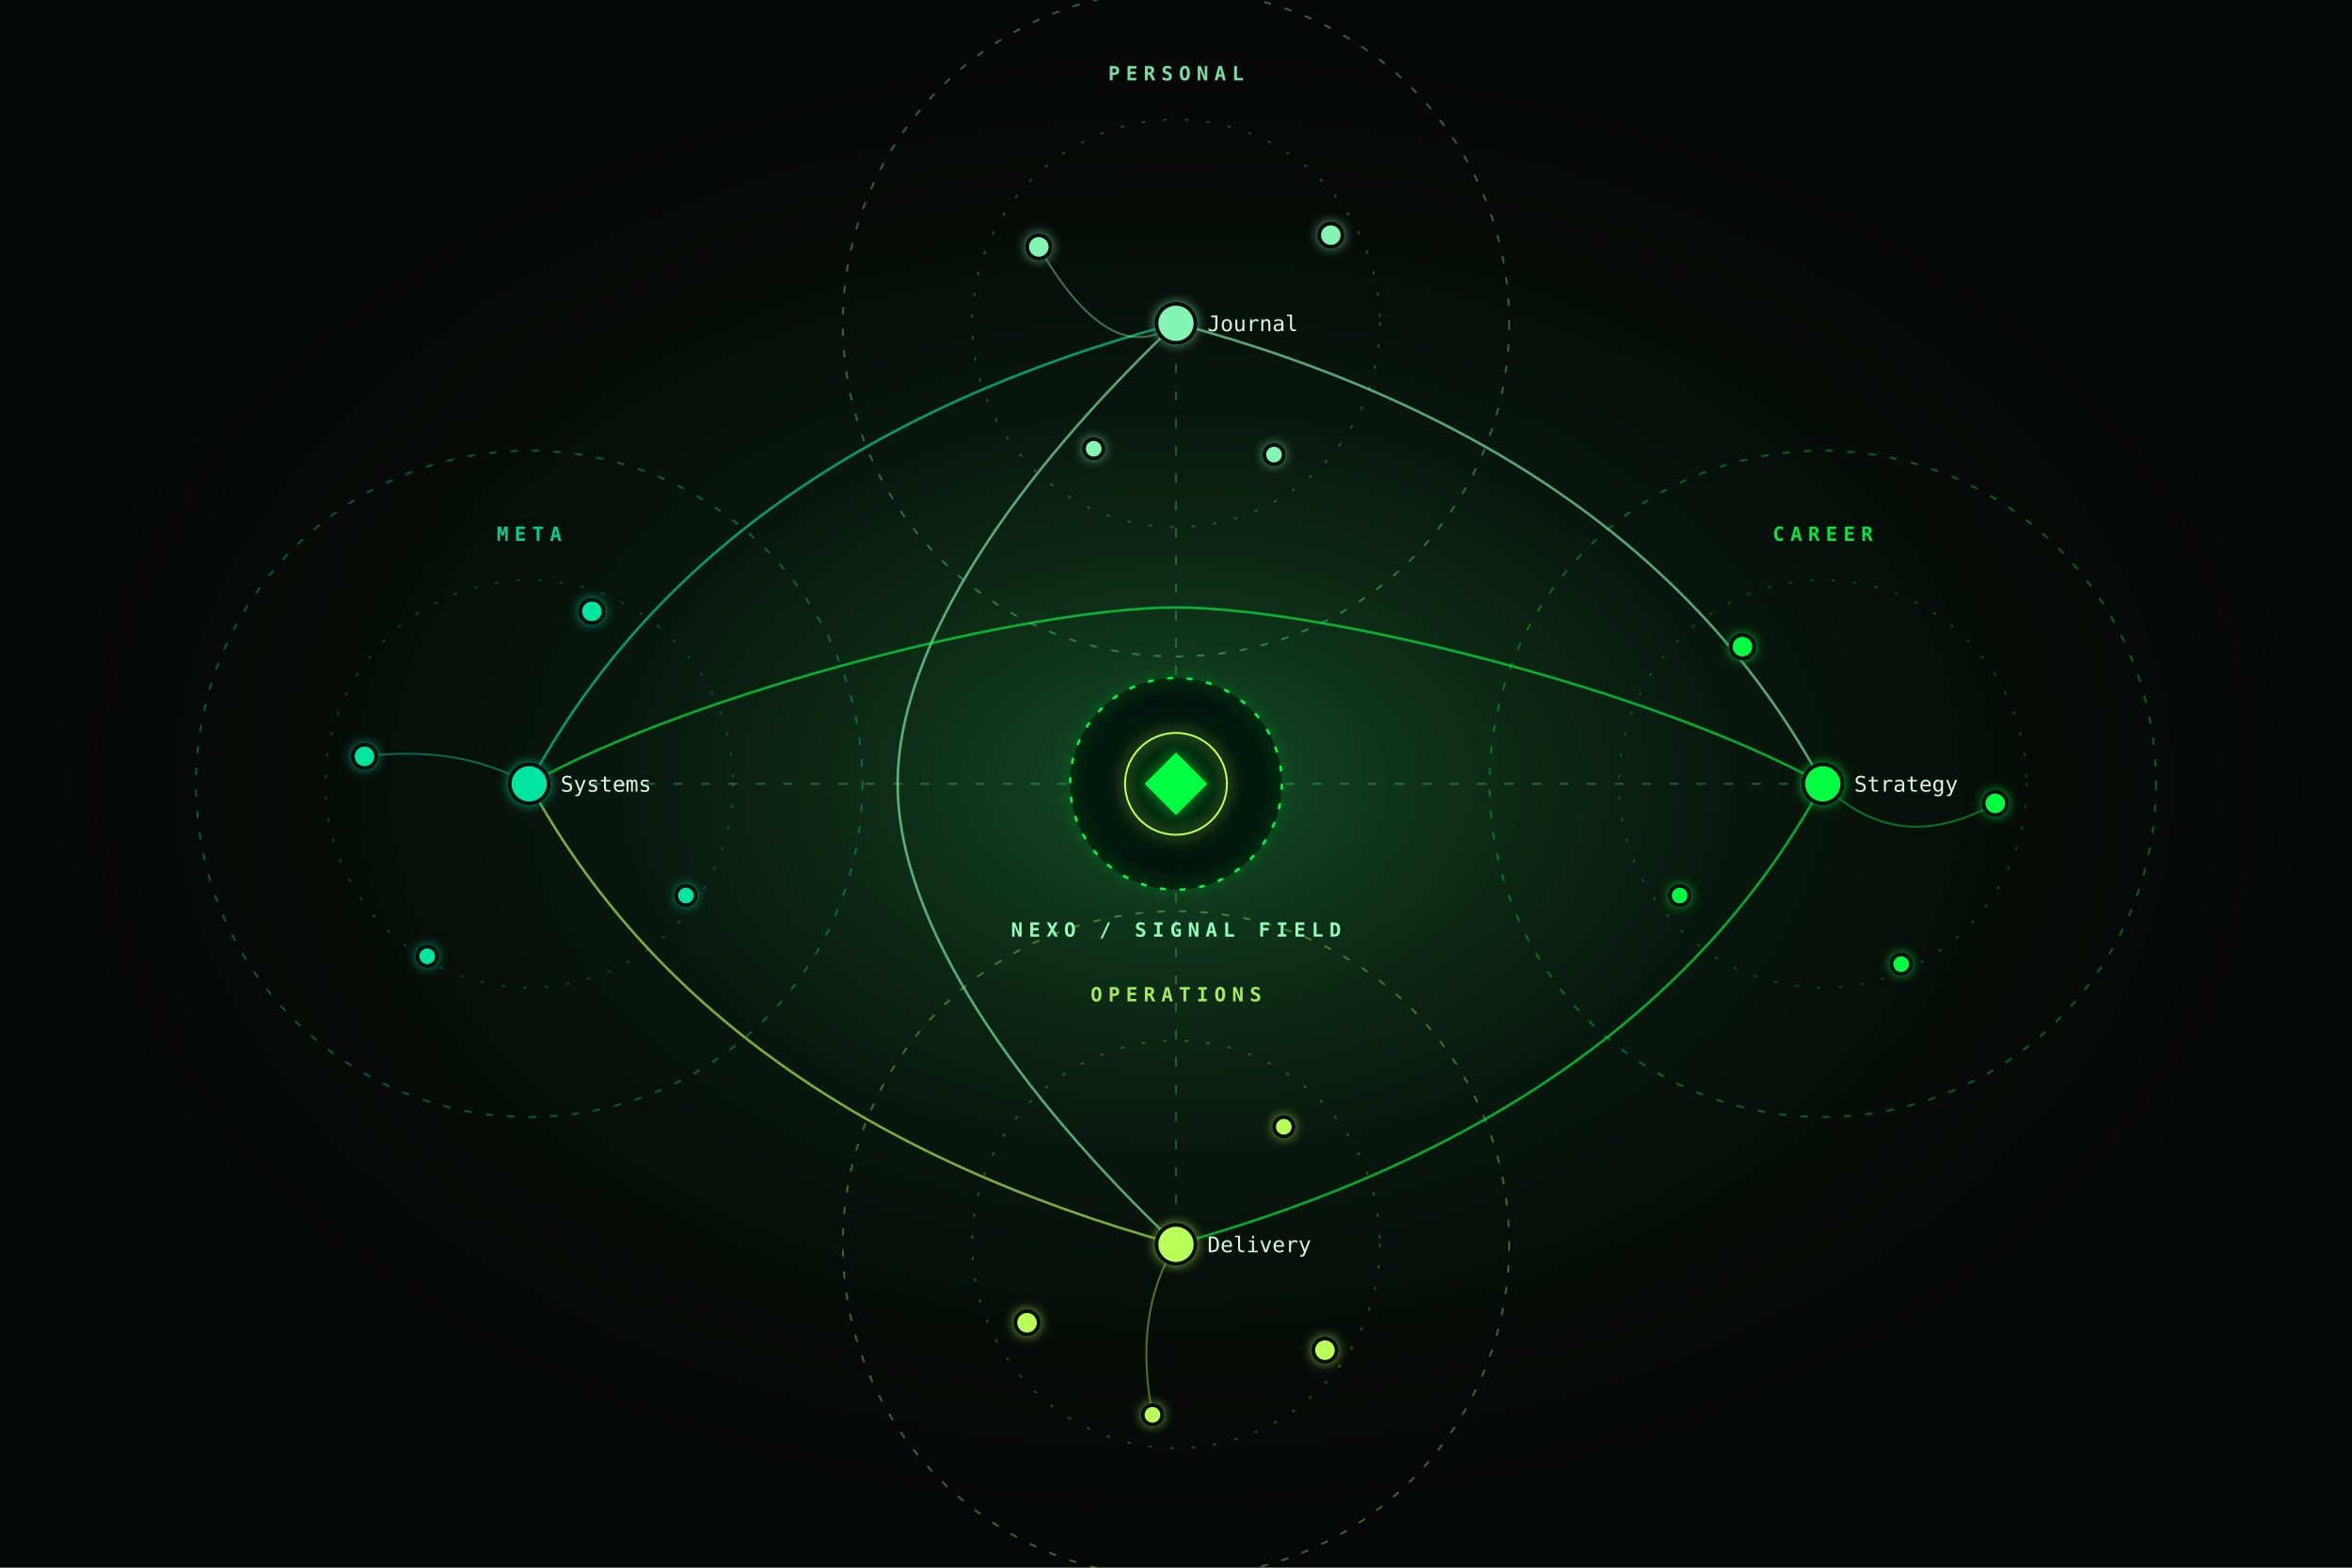
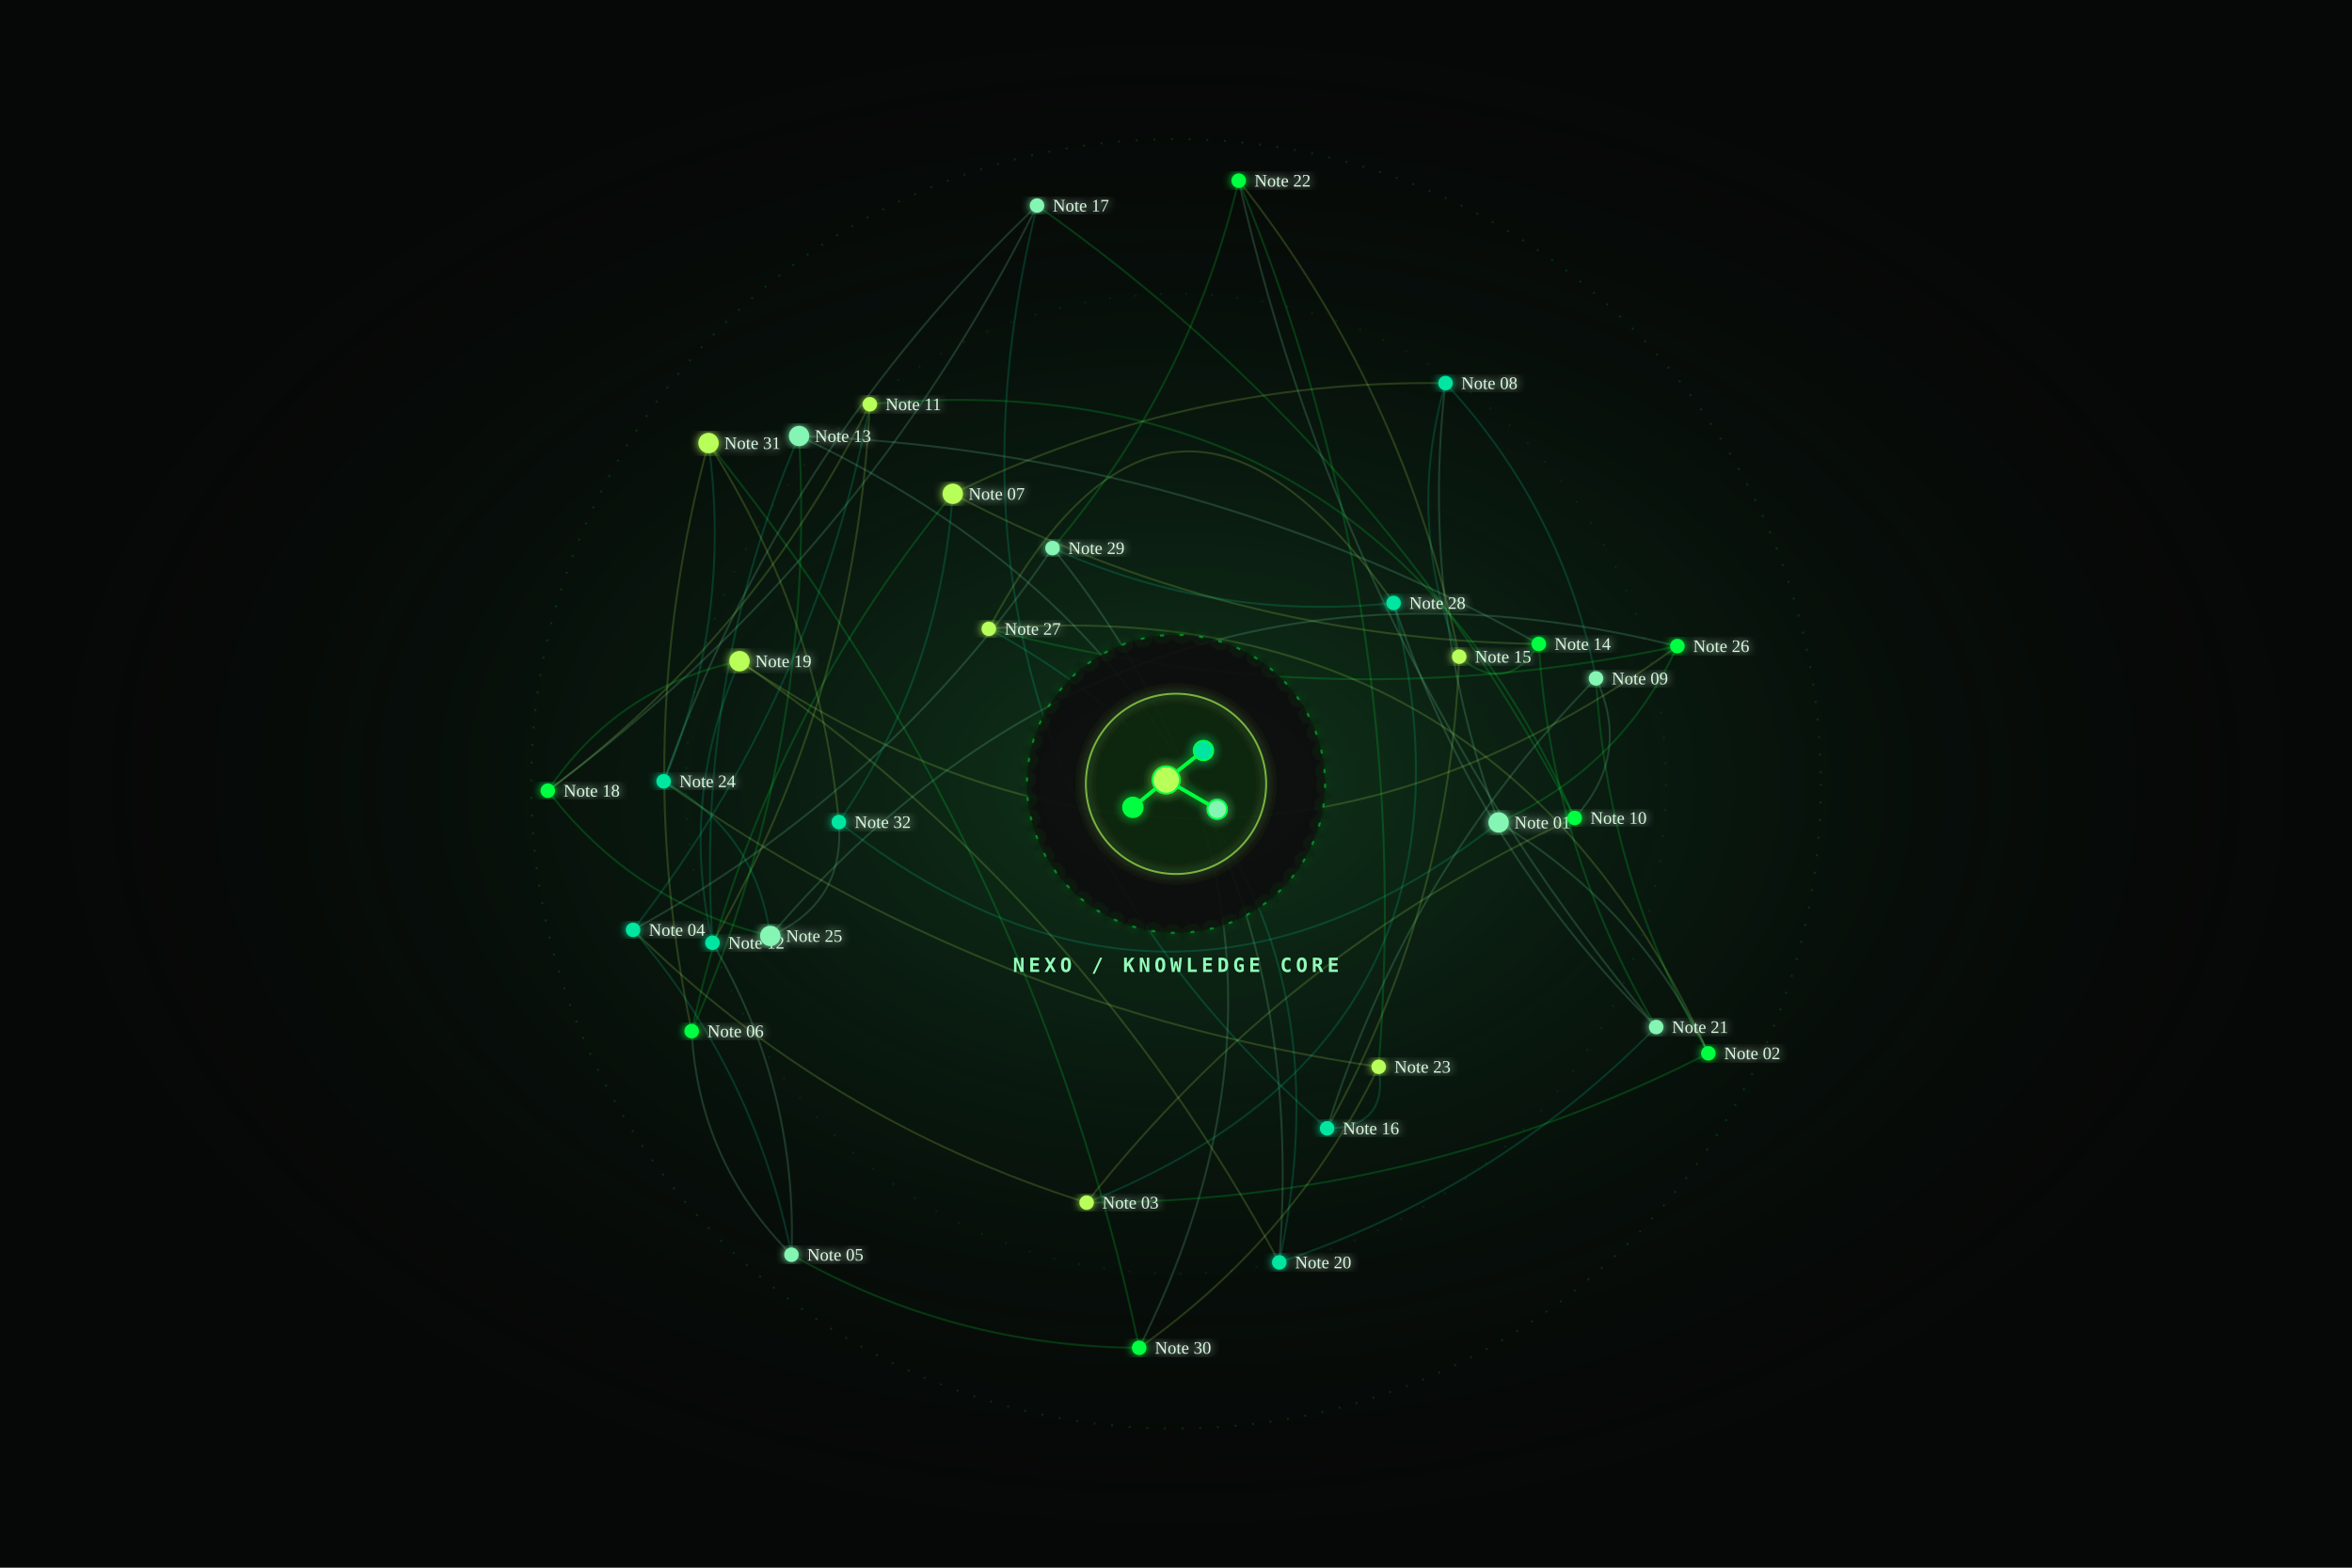
<svg xmlns="http://www.w3.org/2000/svg" width="1200" height="800" viewBox="0 0 1200 800" role="img" aria-labelledby="title description">
  <defs>
    <radialGradient id="core">
-       <stop stop-color="#1b6c35" stop-opacity=".68" />
-       <stop offset=".48" stop-color="#0b2915" stop-opacity=".45" />
+       <stop stop-color="#1b6c35" stop-opacity=".46" />
+       <stop offset=".58" stop-color="#0b2915" stop-opacity=".25" />
      <stop offset="1" stop-color="#060807" stop-opacity="0" />
    </radialGradient>
    <filter id="glow">
-       <feGaussianBlur stdDeviation="3" result="blur" />
+       <feGaussianBlur stdDeviation="2.4" result="blur" />
      <feMerge>
        <feMergeNode in="blur" />
        <feMergeNode in="SourceGraphic" />
      </feMerge>
    </filter>
  </defs>
  <rect width="1200" height="800" fill="#060807" />
  <rect width="1200" height="800" fill="url(#core)" />
+   <circle cx="600" cy="400" r="329" fill="none" stroke="#00ff41" stroke-opacity=".15" stroke-width="1" stroke-dasharray="1 8" />
+   <circle cx="600" cy="400" r="250" fill="none" stroke="#00e5a0" stroke-opacity=".09" stroke-dasharray="1 12" />
  <g fill="none" stroke-linecap="round">
-     <path d="M600 400L600 165M600 400L930 400M600 400L600 635M600 400L270 400" stroke="#8fffc2" stroke-opacity=".25" stroke-dasharray="4 10" />
-     <g stroke-dasharray="3 8" stroke-opacity=".35">
-       <circle cx="600" cy="165" r="170" stroke="#84f5b2" />
-       <circle cx="930" cy="400" r="170" stroke="#00ff41" />
-       <circle cx="600" cy="635" r="170" stroke="#b8ff5a" />
-       <circle cx="270" cy="400" r="170" stroke="#00e5a0" />
-     </g>
-     <g stroke-dasharray="1 10" stroke-opacity=".25">
-       <circle cx="600" cy="165" r="104" stroke="#84f5b2" />
-       <circle cx="930" cy="400" r="104" stroke="#00ff41" />
-       <circle cx="600" cy="635" r="104" stroke="#b8ff5a" />
-       <circle cx="270" cy="400" r="104" stroke="#00e5a0" />
-     </g>
-     <g stroke-width="1.3" stroke-opacity=".64">
-       <path d="M600 165Q838 229 930 400" stroke="#84f5b2" />
-       <path d="M930 400Q838 569 600 635" stroke="#00ff41" />
-       <path d="M600 635Q362 569 270 400" stroke="#b8ff5a" />
-       <path d="M270 400Q362 229 600 165" stroke="#00e5a0" />
-       <path d="M600 165C520 241 458 328 458 400C458 472 520 559 600 635" stroke="#84f5b2" />
-       <path d="M930 400C844 352 674 310 600 310C526 310 356 352 270 400" stroke="#00ff41" />
-     </g>
-     <g stroke-width="1" stroke-opacity=".42">
-       <path d="M530 126Q567 190 600 165" stroke="#84f5b2" />
-       <path d="M1018 410Q968 438 930 400" stroke="#00ff41" />
-       <path d="M588 722Q578 670 600 635" stroke="#b8ff5a" />
-       <path d="M186 386Q234 380 270 400" stroke="#00e5a0" />
-     </g>
-   </g>
-   <g font-family="ui-monospace, SFMono-Regular, Menlo, monospace" font-size="10" font-weight="700" letter-spacing="3" opacity=".9">
-     <text x="600" y="41" text-anchor="middle" fill="#84f5b2">PERSONAL</text>
-     <text x="930" y="276" text-anchor="middle" fill="#00ff41">CAREER</text>
-     <text x="600" y="511" text-anchor="middle" fill="#b8ff5a">OPERATIONS</text>
-     <text x="270" y="276" text-anchor="middle" fill="#00e5a0">META</text>
-   </g>
-   <g filter="url(#glow)" stroke="#060807" stroke-width="2">
-     <g fill="#84f5b2">
-       <circle cx="600" cy="165" r="10" />
-       <circle cx="530" cy="126" r="6" />
-       <circle cx="679" cy="120" r="6" />
-       <circle cx="558" cy="229" r="5" />
-       <circle cx="650" cy="232" r="5" />
-     </g>
-     <g fill="#00ff41">
-       <circle cx="930" cy="400" r="10" />
-       <circle cx="1018" cy="410" r="6" />
-       <circle cx="889" cy="330" r="6" />
-       <circle cx="857" cy="457" r="5" />
-       <circle cx="970" cy="492" r="5" />
-     </g>
-     <g fill="#b8ff5a">
-       <circle cx="600" cy="635" r="10" />
-       <circle cx="524" cy="675" r="6" />
-       <circle cx="676" cy="689" r="6" />
-       <circle cx="588" cy="722" r="5" />
-       <circle cx="655" cy="575" r="5" />
-     </g>
-     <g fill="#00e5a0">
-       <circle cx="270" cy="400" r="10" />
-       <circle cx="186" cy="386" r="6" />
-       <circle cx="302" cy="312" r="6" />
-       <circle cx="350" cy="457" r="5" />
-       <circle cx="218" cy="488" r="5" />
-     </g>
-   </g>
-   <g fill="#d8f7df" font-family="ui-monospace, SFMono-Regular, Menlo, monospace" font-size="11">
-     <text x="616" y="169">Journal</text>
-     <text x="946" y="404">Strategy</text>
-     <text x="616" y="639">Delivery</text>
-     <text x="286" y="404">Systems</text>
-   </g>
-   <g transform="translate(600 400)" filter="url(#glow)">
-     <circle r="54" fill="#07180dcc" stroke="#00ff41" stroke-width="1.2" stroke-dasharray="3 7" />
-     <circle r="26" fill="#00ff4112" stroke="#b8ff5a" />
-     <path d="M0-16L16 0 0 16-16 0Z" fill="#00ff41" />
-   </g>
-   <text x="600" y="478" text-anchor="middle" fill="#91fdb8" font-family="ui-monospace, SFMono-Regular, Menlo, monospace" font-size="10" font-weight="700" letter-spacing="3">NEXO / SIGNAL FIELD</text>
+     <path d="M 764.591 419.723 Q 835.866 462.482 871.613 537.518" stroke="#84f5b2" stroke-opacity=".18" stroke-width="1" />
+     <path d="M 764.591 419.723 Q 724.128 310.883 737.469 195.534" stroke="#84f5b2" stroke-opacity=".18" stroke-width="1" />
+     <path d="M 871.613 537.518 Q 722.141 613.684 554.381 613.714" stroke="#00ff41" stroke-opacity=".18" stroke-width="1" />
+     <path d="M 871.613 537.518 Q 819.962 448.741 814.292 346.188" stroke="#00ff41" stroke-opacity=".18" stroke-width="1" />
+     <path d="M 554.381 613.714 Q 421.987 571.895 322.993 474.543" stroke="#b8ff5a" stroke-opacity=".18" stroke-width="1" />
+     <path d="M 554.381 613.714 Q 655.323 485.656 803.39 417.359" stroke="#b8ff5a" stroke-opacity=".18" stroke-width="1" />
+     <path d="M 322.993 474.543 Q 384.988 546.901 403.842 640.302" stroke="#00e5a0" stroke-opacity=".18" stroke-width="1" />
+     <path d="M 322.993 474.543 Q 415.571 354.891 443.761 206.255" stroke="#00e5a0" stroke-opacity=".18" stroke-width="1" />
+     <path d="M 403.842 640.302 Q 356.452 593.031 352.891 526.19" stroke="#84f5b2" stroke-opacity=".18" stroke-width="1" />
+     <path d="M 403.842 640.302 Q 406.941 554.827 363.511 481.143" stroke="#84f5b2" stroke-opacity=".18" stroke-width="1" />
+     <path d="M 352.891 526.19 Q 386.574 373.13 486.056 252.03" stroke="#00ff41" stroke-opacity=".18" stroke-width="1" />
+     <path d="M 352.891 526.19 Q 416.718 380.901 407.652 222.469" stroke="#00ff41" stroke-opacity=".18" stroke-width="1" />
+     <path d="M 486.056 252.03 Q 604.983 193.612 737.469 195.534" stroke="#b8ff5a" stroke-opacity=".18" stroke-width="1" />
+     <path d="M 486.056 252.03 Q 626.385 326.209 785.095 328.619" stroke="#b8ff5a" stroke-opacity=".18" stroke-width="1" />
+     <path d="M 737.469 195.534 Q 797.261 259.958 814.292 346.188" stroke="#00e5a0" stroke-opacity=".18" stroke-width="1" />
+     <path d="M 737.469 195.534 Q 717 266.527 744.471 335.116" stroke="#00e5a0" stroke-opacity=".18" stroke-width="1" />
+     <path d="M 814.292 346.188 Q 832.564 385.407 803.39 417.359" stroke="#84f5b2" stroke-opacity=".18" stroke-width="1" />
+     <path d="M 814.292 346.188 Q 718.139 444.547 677.1 575.832" stroke="#84f5b2" stroke-opacity=".18" stroke-width="1" />
+     <path d="M 803.39 417.359 Q 699.51 182.447 443.761 206.255" stroke="#00ff41" stroke-opacity=".18" stroke-width="1" />
+     <path d="M 803.39 417.359 Q 703.741 228.234 529.11 104.936" stroke="#00ff41" stroke-opacity=".18" stroke-width="1" />
+     <path d="M 443.761 206.255 Q 436.622 353.329 363.511 481.143" stroke="#b8ff5a" stroke-opacity=".18" stroke-width="1" />
+     <path d="M 443.761 206.255 Q 385.308 324.571 279.523 403.471" stroke="#b8ff5a" stroke-opacity=".18" stroke-width="1" />
+     <path d="M 363.511 481.143 Q 354.54 346.509 407.652 222.469" stroke="#00e5a0" stroke-opacity=".18" stroke-width="1" />
+     <path d="M 363.511 481.143 Q 346.54 406.988 377.348 337.433" stroke="#00e5a0" stroke-opacity=".18" stroke-width="1" />
+     <path d="M 407.652 222.469 Q 609.111 230.251 785.095 328.619" stroke="#84f5b2" stroke-opacity=".18" stroke-width="1" />
+     <path d="M 407.652 222.469 Q 675.415 348.918 652.654 644.16" stroke="#84f5b2" stroke-opacity=".18" stroke-width="1" />
+     <path d="M 785.095 328.619 Q 768.573 355.566 744.471 335.116" stroke="#00ff41" stroke-opacity=".18" stroke-width="1" />
+     <path d="M 785.095 328.619 Q 791.594 433.534 845.001 524.071" stroke="#00ff41" stroke-opacity=".18" stroke-width="1" />
+     <path d="M 744.471 335.116 Q 739.672 463.558 677.1 575.832" stroke="#b8ff5a" stroke-opacity=".18" stroke-width="1" />
+     <path d="M 744.471 335.116 Q 717.373 200.134 631.964 92.154" stroke="#b8ff5a" stroke-opacity=".18" stroke-width="1" />
+     <path d="M 677.1 575.832 Q 460.006 385.356 529.11 104.936" stroke="#00e5a0" stroke-opacity=".18" stroke-width="1" />
+     <path d="M 677.1 575.832 Q 708.658 575.496 703.386 544.38" stroke="#00e5a0" stroke-opacity=".18" stroke-width="1" />
+     <path d="M 529.11 104.936 Q 440.141 284.154 279.523 403.471" stroke="#84f5b2" stroke-opacity=".18" stroke-width="1" />
+     <path d="M 529.11 104.936 Q 398.621 228.981 338.645 398.737" stroke="#84f5b2" stroke-opacity=".18" stroke-width="1" />
+     <path d="M 279.523 403.471 Q 315.007 350.561 377.348 337.433" stroke="#00ff41" stroke-opacity=".18" stroke-width="1" />
+     <path d="M 279.523 403.471 Q 323.125 460.629 392.982 477.605" stroke="#00ff41" stroke-opacity=".18" stroke-width="1" />
+     <path d="M 377.348 337.433 Q 551.808 457.76 652.654 644.16" stroke="#b8ff5a" stroke-opacity=".18" stroke-width="1" />
+     <path d="M 377.348 337.433 Q 619.273 501.569 855.802 329.749" stroke="#b8ff5a" stroke-opacity=".18" stroke-width="1" />
+     <path d="M 652.654 644.16 Q 763.238 607.198 845.001 524.071" stroke="#00e5a0" stroke-opacity=".18" stroke-width="1" />
+     <path d="M 652.654 644.16 Q 698.595 427.533 504.529 320.872" stroke="#00e5a0" stroke-opacity=".18" stroke-width="1" />
+     <path d="M 845.001 524.071 Q 686.653 333.677 631.964 92.154" stroke="#84f5b2" stroke-opacity=".18" stroke-width="1" />
+     <path d="M 845.001 524.071 Q 752.047 431.966 711.021 307.704" stroke="#84f5b2" stroke-opacity=".18" stroke-width="1" />
+     <path d="M 631.964 92.154 Q 721.942 309.696 703.386 544.38" stroke="#00ff41" stroke-opacity=".18" stroke-width="1" />
+     <path d="M 631.964 92.154 Q 607.004 197.31 537.037 279.683" stroke="#00ff41" stroke-opacity=".18" stroke-width="1" />
+     <path d="M 703.386 544.38 Q 503.538 515.327 338.645 398.737" stroke="#b8ff5a" stroke-opacity=".18" stroke-width="1" />
+     <path d="M 703.386 544.38 Q 660.583 631.652 581.237 687.801" stroke="#b8ff5a" stroke-opacity=".18" stroke-width="1" />
+     <path d="M 338.645 398.737 Q 385.577 424.555 392.982 477.605" stroke="#00e5a0" stroke-opacity=".18" stroke-width="1" />
+     <path d="M 338.645 398.737 Q 373.842 315.564 361.453 226.103" stroke="#00e5a0" stroke-opacity=".18" stroke-width="1" />
+     <path d="M 392.982 477.605 Q 578.745 260.791 855.802 329.749" stroke="#84f5b2" stroke-opacity=".18" stroke-width="1" />
+     <path d="M 392.982 477.605 Q 431.048 460.968 428.015 419.536" stroke="#84f5b2" stroke-opacity=".18" stroke-width="1" />
+     <path d="M 855.802 329.749 Q 679.1 367.463 504.529 320.872" stroke="#00ff41" stroke-opacity=".18" stroke-width="1" />
+     <path d="M 855.802 329.749 Q 827.051 391.822 764.591 419.723" stroke="#00ff41" stroke-opacity=".18" stroke-width="1" />
+     <path d="M 504.529 320.872 Q 597.084 146.629 711.021 307.704" stroke="#b8ff5a" stroke-opacity=".18" stroke-width="1" />
+     <path d="M 504.529 320.872 Q 764.311 300.015 871.613 537.518" stroke="#b8ff5a" stroke-opacity=".18" stroke-width="1" />
+     <path d="M 711.021 307.704 Q 620.213 317.388 537.037 279.683" stroke="#00e5a0" stroke-opacity=".18" stroke-width="1" />
+     <path d="M 711.021 307.704 Q 766.225 529.057 554.381 613.714" stroke="#00e5a0" stroke-opacity=".18" stroke-width="1" />
+     <path d="M 537.037 279.683 Q 690.37 469.529 581.237 687.801" stroke="#84f5b2" stroke-opacity=".18" stroke-width="1" />
+     <path d="M 537.037 279.683 Q 453.398 402.798 322.993 474.543" stroke="#84f5b2" stroke-opacity=".18" stroke-width="1" />
+     <path d="M 581.237 687.801 Q 526.749 430.578 361.453 226.103" stroke="#00ff41" stroke-opacity=".18" stroke-width="1" />
+     <path d="M 581.237 687.801 Q 486.332 687.235 403.842 640.302" stroke="#00ff41" stroke-opacity=".18" stroke-width="1" />
+     <path d="M 361.453 226.103 Q 417.946 314.832 428.015 419.536" stroke="#b8ff5a" stroke-opacity=".18" stroke-width="1" />
+     <path d="M 361.453 226.103 Q 321.161 375.119 352.891 526.19" stroke="#b8ff5a" stroke-opacity=".18" stroke-width="1" />
+     <path d="M 428.015 419.536 Q 596.23 551.629 764.591 419.723" stroke="#00e5a0" stroke-opacity=".18" stroke-width="1" />
+     <path d="M 428.015 419.536 Q 479.713 343.641 486.056 252.03" stroke="#00e5a0" stroke-opacity=".18" stroke-width="1" />
+   </g>
+   <g fill="#84f5b2" filter="url(#glow)">
+     <circle cx="764.6" cy="419.7" r="5.2" />
+     <text x="772.6" y="422.7" fill="#d8f7df" font-size="9">Note 01</text>
+   </g>
+   <g fill="#00ff41" filter="url(#glow)">
+     <circle cx="871.6" cy="537.5" r="3.7" />
+     <text x="879.6" y="540.5" fill="#d8f7df" font-size="9">Note 02</text>
+   </g>
+   <g fill="#b8ff5a" filter="url(#glow)">
+     <circle cx="554.4" cy="613.7" r="3.7" />
+     <text x="562.4" y="616.7" fill="#d8f7df" font-size="9">Note 03</text>
+   </g>
+   <g fill="#00e5a0" filter="url(#glow)">
+     <circle cx="323.0" cy="474.5" r="3.7" />
+     <text x="331.0" y="477.5" fill="#d8f7df" font-size="9">Note 04</text>
+   </g>
+   <g fill="#84f5b2" filter="url(#glow)">
+     <circle cx="403.8" cy="640.3" r="3.7" />
+     <text x="411.8" y="643.3" fill="#d8f7df" font-size="9">Note 05</text>
+   </g>
+   <g fill="#00ff41" filter="url(#glow)">
+     <circle cx="352.9" cy="526.2" r="3.7" />
+     <text x="360.9" y="529.2" fill="#d8f7df" font-size="9">Note 06</text>
+   </g>
+   <g fill="#b8ff5a" filter="url(#glow)">
+     <circle cx="486.1" cy="252.0" r="5.2" />
+     <text x="494.1" y="255.0" fill="#d8f7df" font-size="9">Note 07</text>
+   </g>
+   <g fill="#00e5a0" filter="url(#glow)">
+     <circle cx="737.5" cy="195.5" r="3.7" />
+     <text x="745.5" y="198.5" fill="#d8f7df" font-size="9">Note 08</text>
+   </g>
+   <g fill="#84f5b2" filter="url(#glow)">
+     <circle cx="814.3" cy="346.2" r="3.7" />
+     <text x="822.3" y="349.2" fill="#d8f7df" font-size="9">Note 09</text>
+   </g>
+   <g fill="#00ff41" filter="url(#glow)">
+     <circle cx="803.4" cy="417.4" r="3.7" />
+     <text x="811.4" y="420.4" fill="#d8f7df" font-size="9">Note 10</text>
+   </g>
+   <g fill="#b8ff5a" filter="url(#glow)">
+     <circle cx="443.8" cy="206.3" r="3.7" />
+     <text x="451.8" y="209.3" fill="#d8f7df" font-size="9">Note 11</text>
+   </g>
+   <g fill="#00e5a0" filter="url(#glow)">
+     <circle cx="363.5" cy="481.1" r="3.7" />
+     <text x="371.5" y="484.1" fill="#d8f7df" font-size="9">Note 12</text>
+   </g>
+   <g fill="#84f5b2" filter="url(#glow)">
+     <circle cx="407.7" cy="222.5" r="5.2" />
+     <text x="415.7" y="225.5" fill="#d8f7df" font-size="9">Note 13</text>
+   </g>
+   <g fill="#00ff41" filter="url(#glow)">
+     <circle cx="785.1" cy="328.6" r="3.7" />
+     <text x="793.1" y="331.6" fill="#d8f7df" font-size="9">Note 14</text>
+   </g>
+   <g fill="#b8ff5a" filter="url(#glow)">
+     <circle cx="744.5" cy="335.1" r="3.7" />
+     <text x="752.5" y="338.1" fill="#d8f7df" font-size="9">Note 15</text>
+   </g>
+   <g fill="#00e5a0" filter="url(#glow)">
+     <circle cx="677.1" cy="575.8" r="3.7" />
+     <text x="685.1" y="578.8" fill="#d8f7df" font-size="9">Note 16</text>
+   </g>
+   <g fill="#84f5b2" filter="url(#glow)">
+     <circle cx="529.1" cy="104.9" r="3.7" />
+     <text x="537.1" y="107.9" fill="#d8f7df" font-size="9">Note 17</text>
+   </g>
+   <g fill="#00ff41" filter="url(#glow)">
+     <circle cx="279.5" cy="403.5" r="3.7" />
+     <text x="287.5" y="406.5" fill="#d8f7df" font-size="9">Note 18</text>
+   </g>
+   <g fill="#b8ff5a" filter="url(#glow)">
+     <circle cx="377.3" cy="337.4" r="5.2" />
+     <text x="385.3" y="340.4" fill="#d8f7df" font-size="9">Note 19</text>
+   </g>
+   <g fill="#00e5a0" filter="url(#glow)">
+     <circle cx="652.7" cy="644.2" r="3.7" />
+     <text x="660.7" y="647.2" fill="#d8f7df" font-size="9">Note 20</text>
+   </g>
+   <g fill="#84f5b2" filter="url(#glow)">
+     <circle cx="845.0" cy="524.1" r="3.7" />
+     <text x="853.0" y="527.1" fill="#d8f7df" font-size="9">Note 21</text>
+   </g>
+   <g fill="#00ff41" filter="url(#glow)">
+     <circle cx="632.0" cy="92.2" r="3.7" />
+     <text x="640.0" y="95.2" fill="#d8f7df" font-size="9">Note 22</text>
+   </g>
+   <g fill="#b8ff5a" filter="url(#glow)">
+     <circle cx="703.4" cy="544.4" r="3.7" />
+     <text x="711.4" y="547.4" fill="#d8f7df" font-size="9">Note 23</text>
+   </g>
+   <g fill="#00e5a0" filter="url(#glow)">
+     <circle cx="338.6" cy="398.7" r="3.7" />
+     <text x="346.6" y="401.7" fill="#d8f7df" font-size="9">Note 24</text>
+   </g>
+   <g fill="#84f5b2" filter="url(#glow)">
+     <circle cx="393.0" cy="477.6" r="5.2" />
+     <text x="401.0" y="480.6" fill="#d8f7df" font-size="9">Note 25</text>
+   </g>
+   <g fill="#00ff41" filter="url(#glow)">
+     <circle cx="855.8" cy="329.7" r="3.7" />
+     <text x="863.8" y="332.7" fill="#d8f7df" font-size="9">Note 26</text>
+   </g>
+   <g fill="#b8ff5a" filter="url(#glow)">
+     <circle cx="504.5" cy="320.9" r="3.7" />
+     <text x="512.5" y="323.9" fill="#d8f7df" font-size="9">Note 27</text>
+   </g>
+   <g fill="#00e5a0" filter="url(#glow)">
+     <circle cx="711.0" cy="307.7" r="3.7" />
+     <text x="719.0" y="310.7" fill="#d8f7df" font-size="9">Note 28</text>
+   </g>
+   <g fill="#84f5b2" filter="url(#glow)">
+     <circle cx="537.0" cy="279.7" r="3.7" />
+     <text x="545.0" y="282.7" fill="#d8f7df" font-size="9">Note 29</text>
+   </g>
+   <g fill="#00ff41" filter="url(#glow)">
+     <circle cx="581.2" cy="687.8" r="3.7" />
+     <text x="589.2" y="690.8" fill="#d8f7df" font-size="9">Note 30</text>
+   </g>
+   <g fill="#b8ff5a" filter="url(#glow)">
+     <circle cx="361.5" cy="226.1" r="5.2" />
+     <text x="369.5" y="229.1" fill="#d8f7df" font-size="9">Note 31</text>
+   </g>
+   <g fill="#00e5a0" filter="url(#glow)">
+     <circle cx="428.0" cy="419.5" r="3.7" />
+     <text x="436.0" y="422.5" fill="#d8f7df" font-size="9">Note 32</text>
+   </g>
+   <g transform="translate(600 400)" filter="url(#glow)" fill="none" stroke="#00ff41">
+     <circle r="76" fill="#07180d" fill-opacity=".72" stroke-opacity=".42" stroke-dasharray="2 8" />
+     <circle r="46" fill="#00ff41" fill-opacity=".05" stroke="#b8ff5a" stroke-opacity=".62" />
+     <path d="M-22 12L-5-2L14-17M-5-2L21 13" stroke-width="2" stroke-linecap="round" />
+     <circle cx="-22" cy="12" r="5" fill="#00ff41" />
+     <circle cx="-5" cy="-2" r="7" fill="#b8ff5a" />
+     <circle cx="14" cy="-17" r="5" fill="#00e5a0" />
+     <circle cx="21" cy="13" r="5" fill="#84f5b2" />
+   </g>
+   <text x="600" y="496" text-anchor="middle" fill="#91fdb8" font-family="ui-monospace, SFMono-Regular, Menlo, monospace" font-size="10" font-weight="700" letter-spacing="2">NEXO / KNOWLEDGE CORE</text>
</svg>
